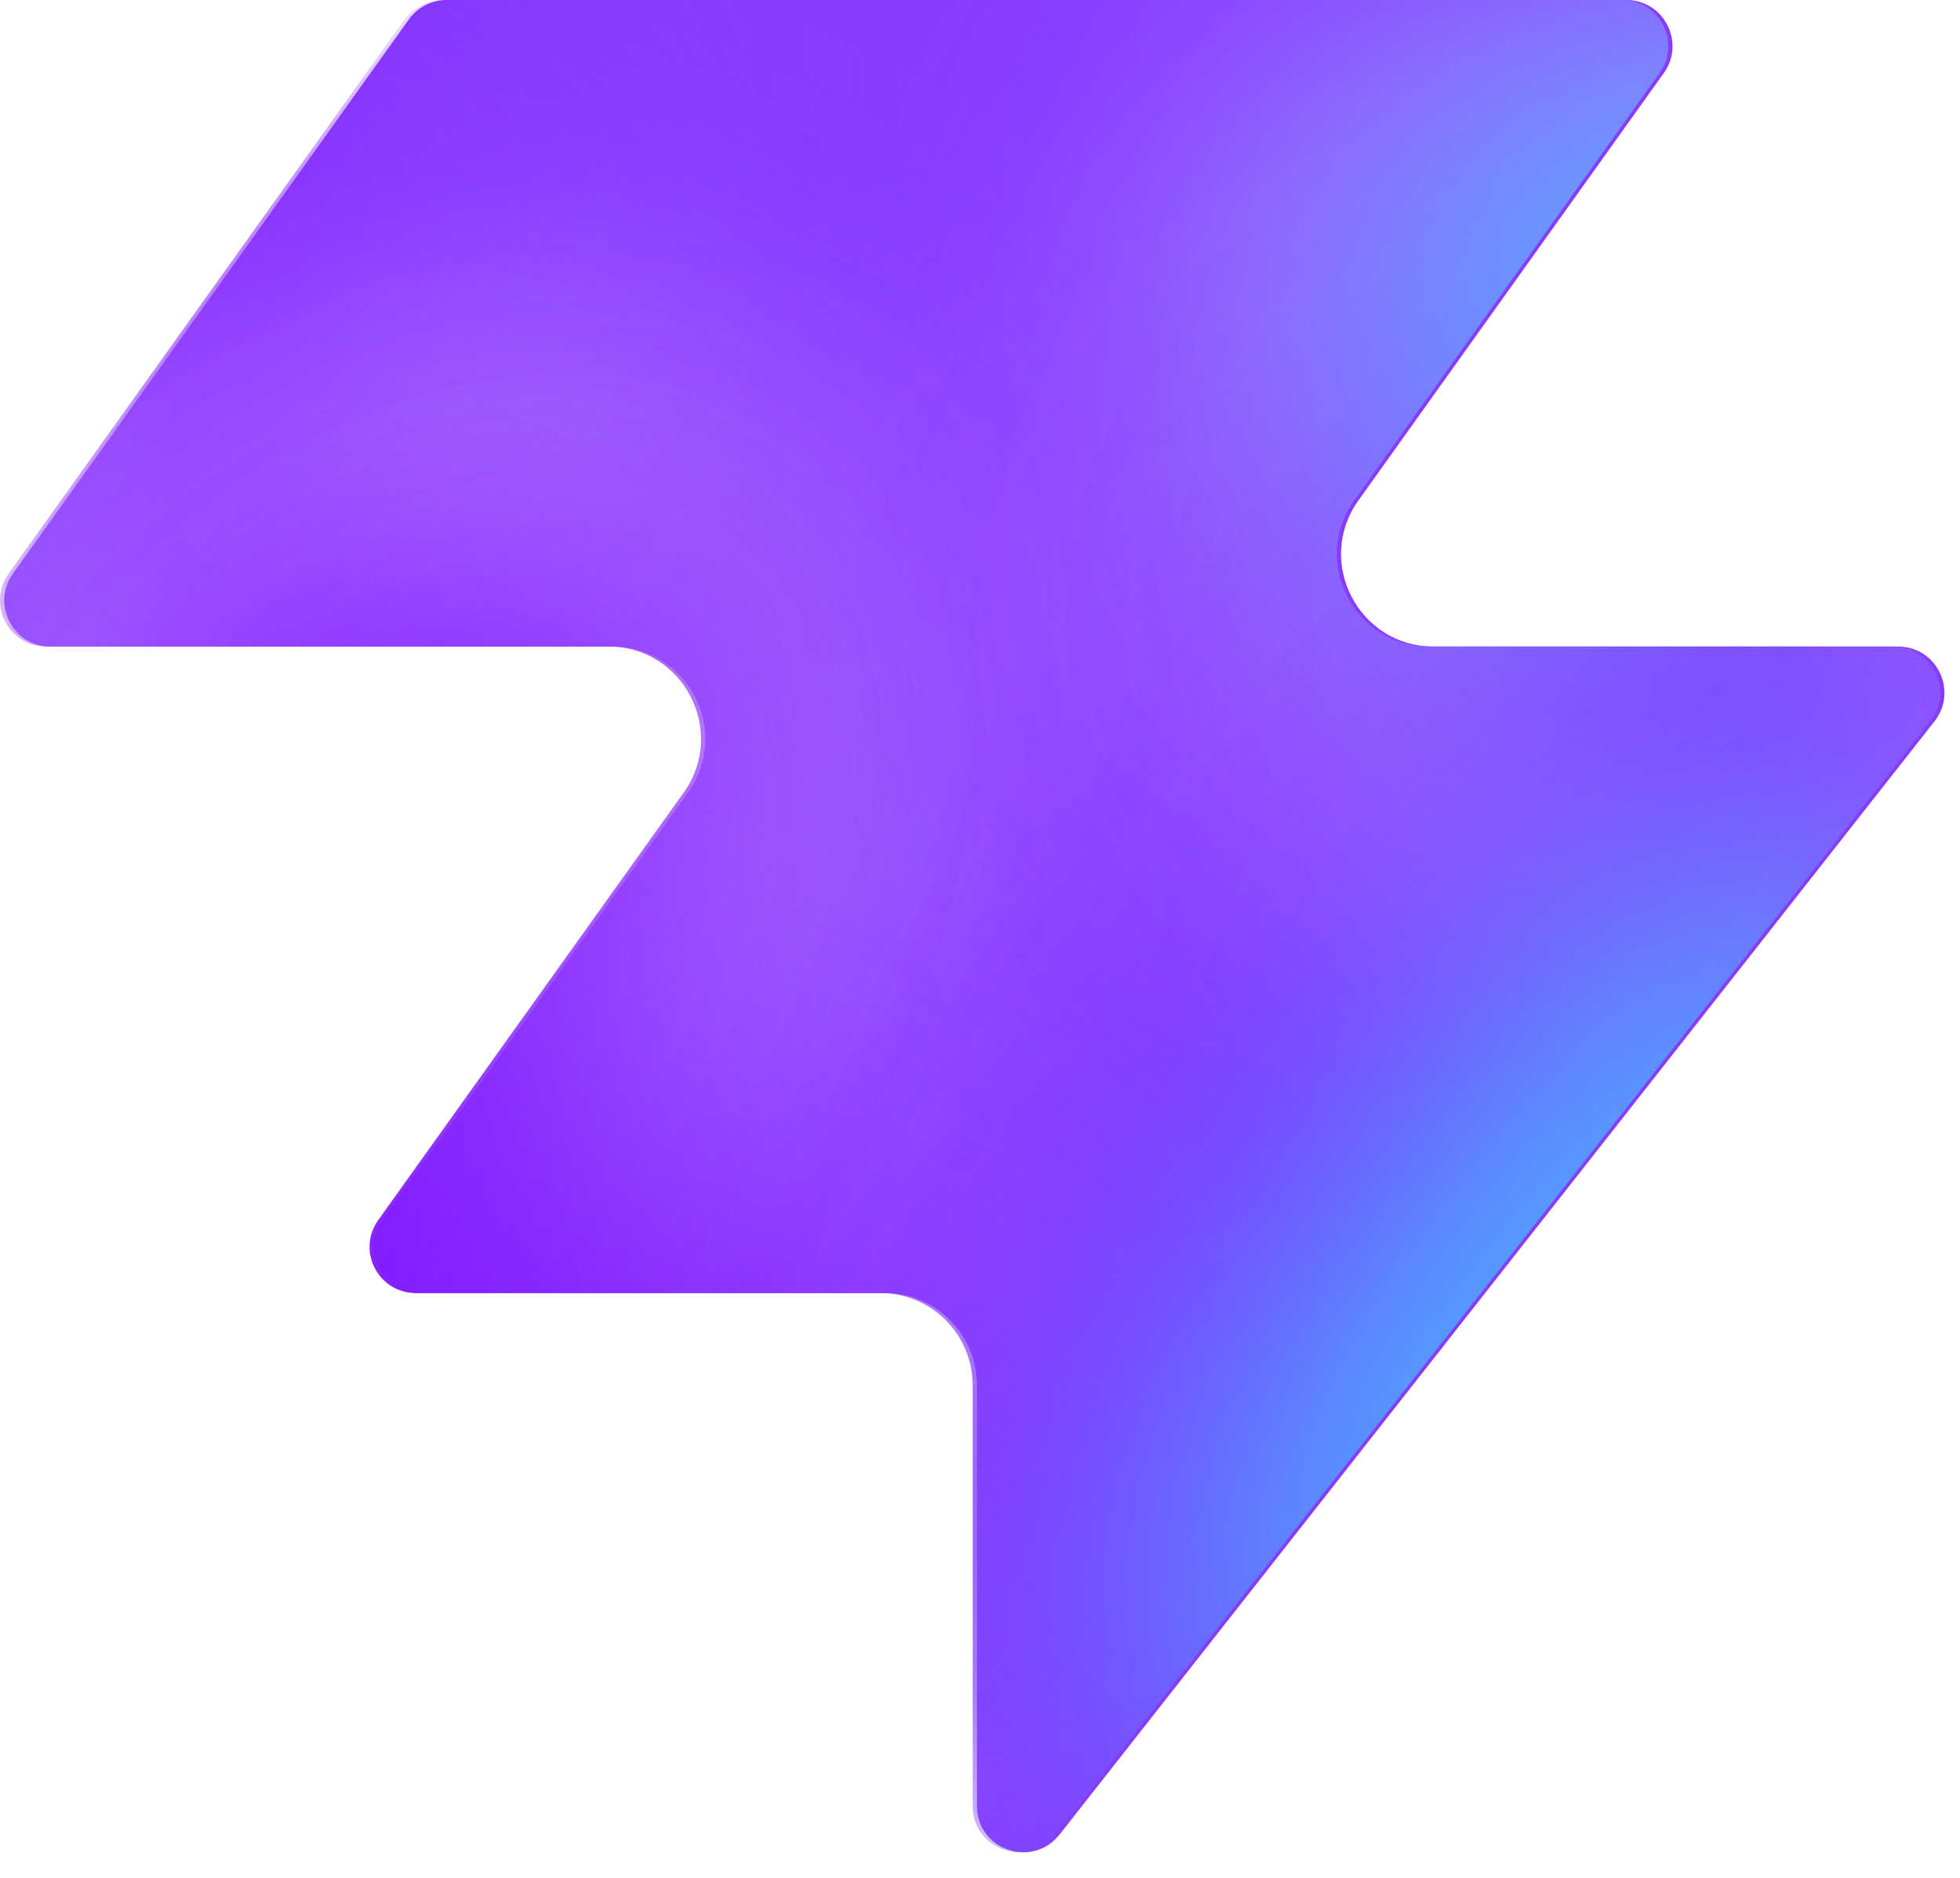
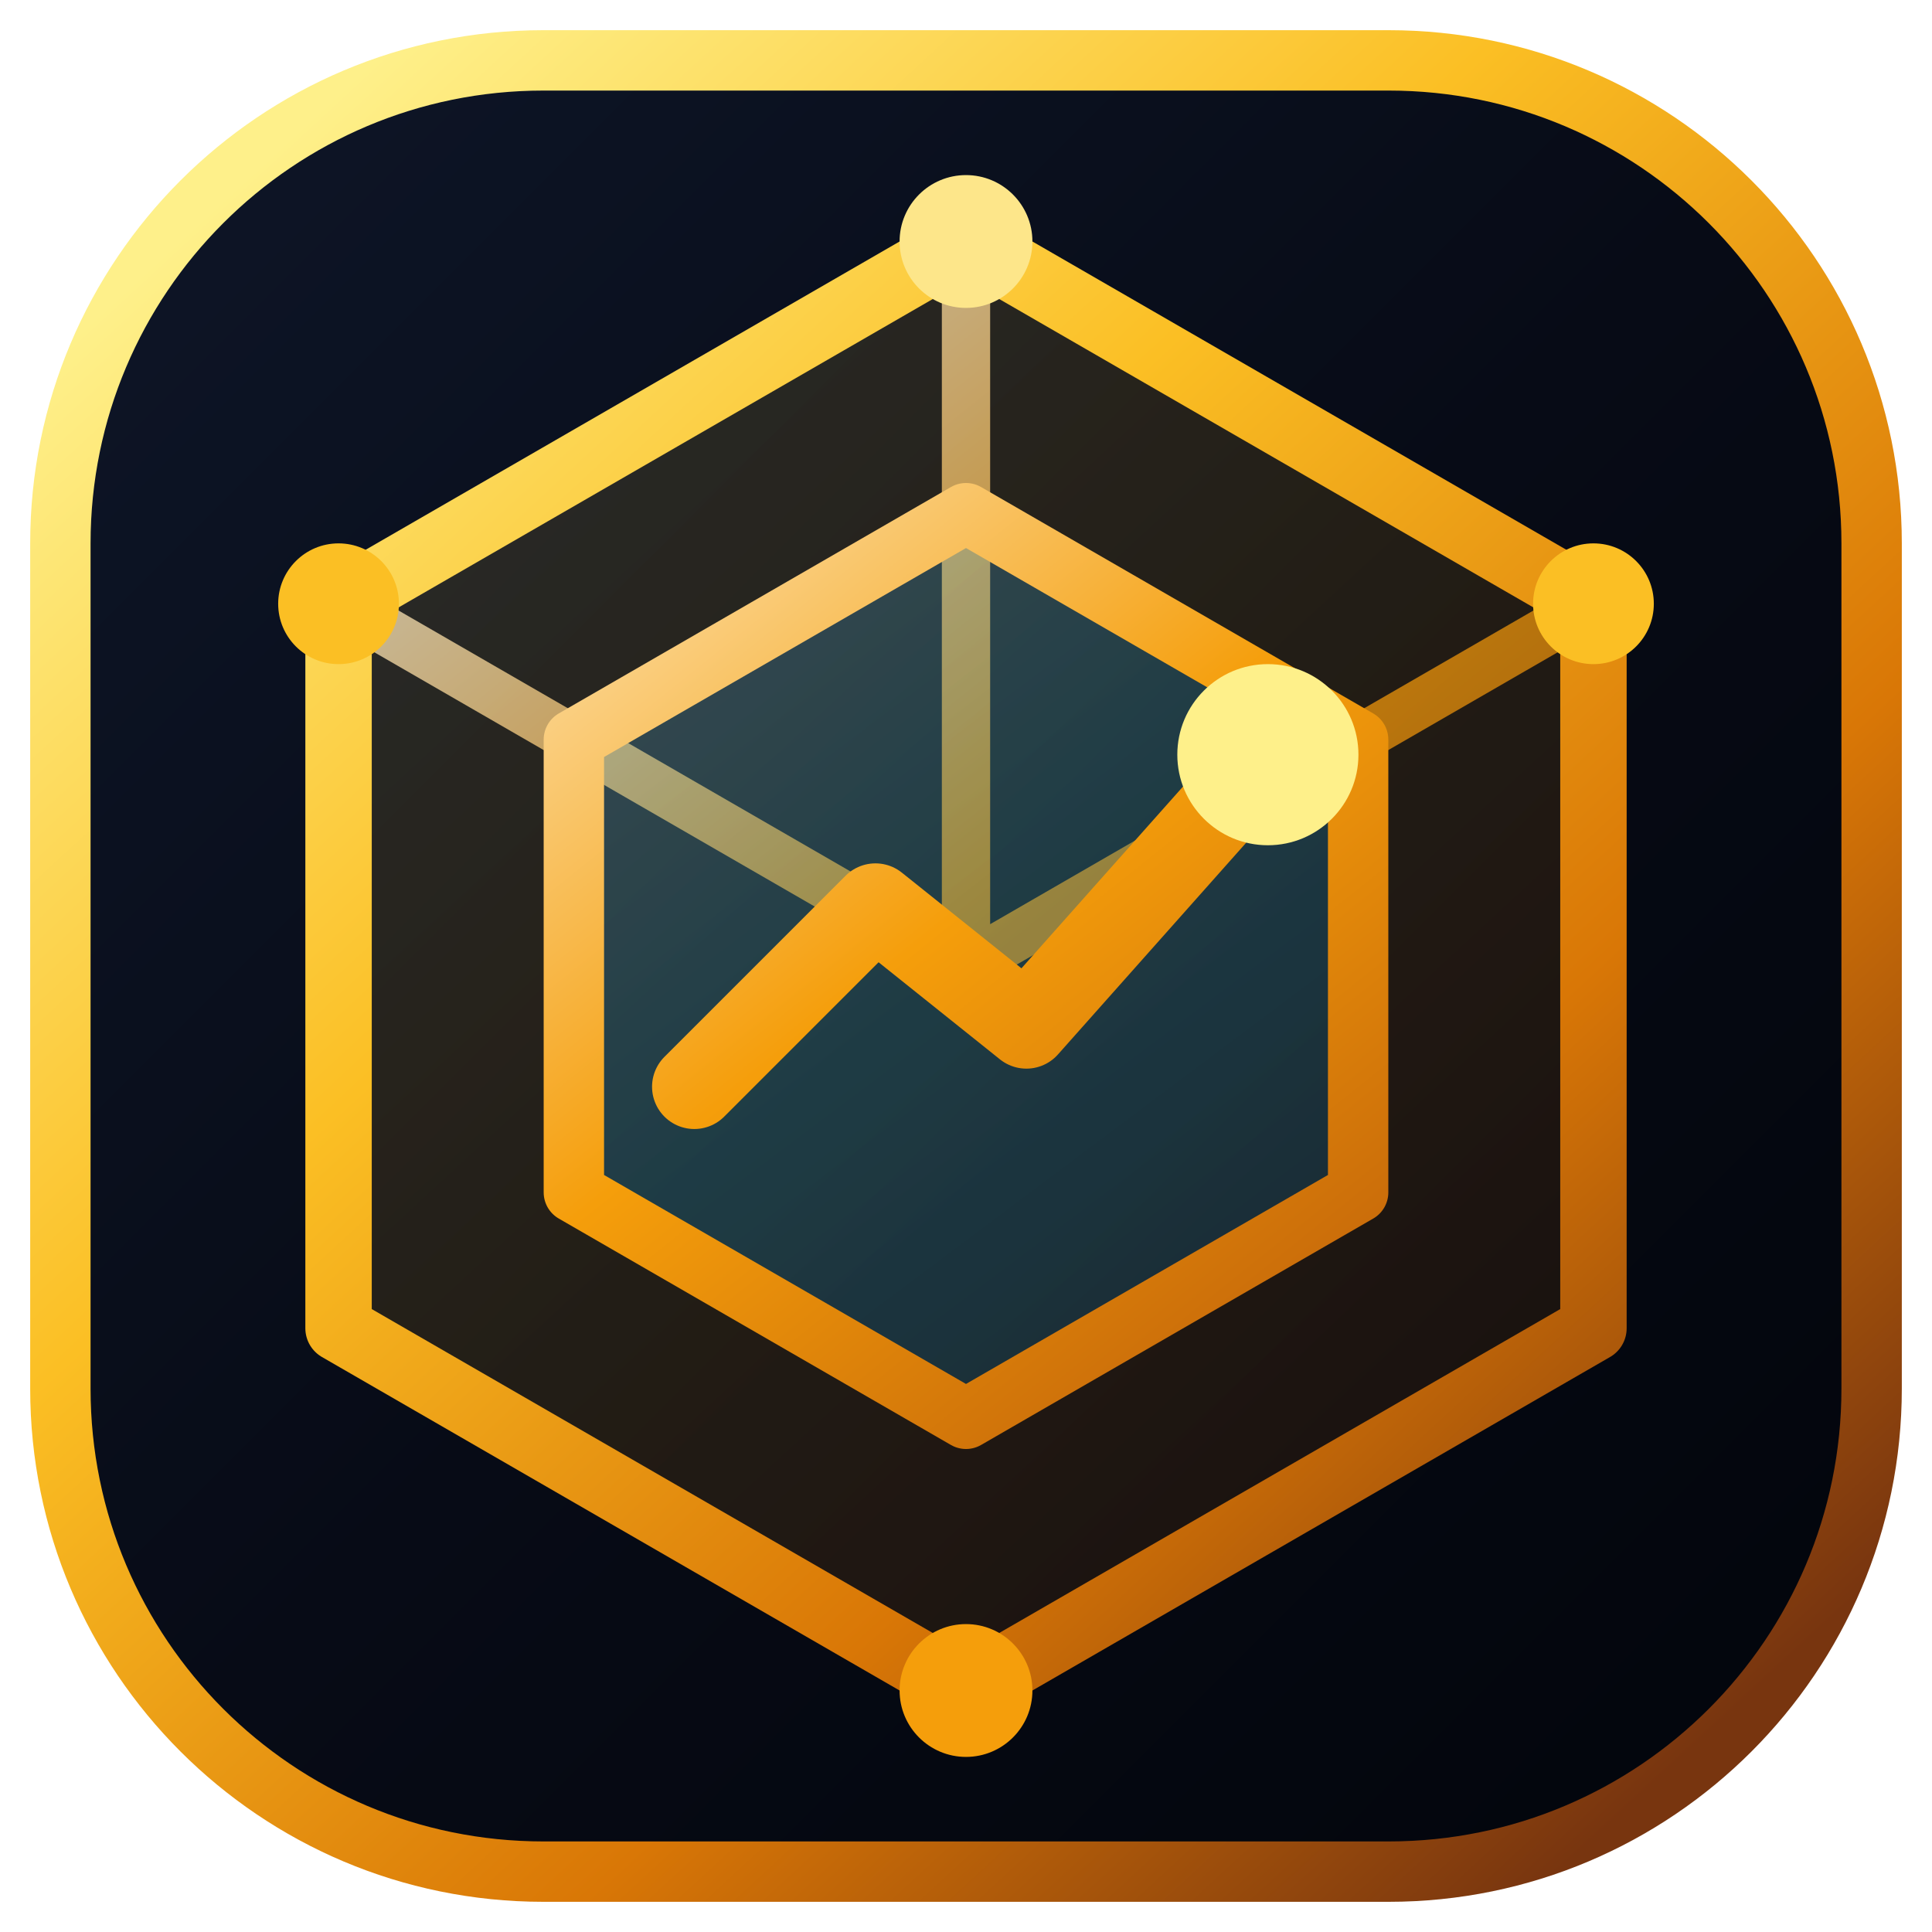
- <svg xmlns="http://www.w3.org/2000/svg" width="48" height="46" fill="none" viewBox="0 0 48 46">
-   <path fill="#863bff" d="M25.946 44.938c-.664.845-2.021.375-2.021-.698V33.937a2.26 2.26 0 0 0-2.262-2.262H10.287c-.92 0-1.456-1.04-.92-1.788l7.48-10.471c1.07-1.497 0-3.578-1.842-3.578H1.237c-.92 0-1.456-1.04-.92-1.788L10.013.474c.214-.297.556-.474.92-.474h28.894c.92 0 1.456 1.04.92 1.788l-7.48 10.471c-1.07 1.498 0 3.579 1.842 3.579h11.377c.943 0 1.473 1.088.89 1.83L25.947 44.94z" style="fill:#863bff;fill:color(display-p3 .525 .23 1);fill-opacity:1" />
-   <mask id="a" width="48" height="46" x="0" y="0" maskUnits="userSpaceOnUse" style="mask-type:alpha">
-     <path fill="#000" d="M25.842 44.938c-.664.844-2.021.375-2.021-.698V33.937a2.26 2.26 0 0 0-2.262-2.262H10.183c-.92 0-1.456-1.04-.92-1.788l7.48-10.471c1.07-1.498 0-3.579-1.842-3.579H1.133c-.92 0-1.456-1.04-.92-1.787L9.91.473c.214-.297.556-.474.92-.474h28.894c.92 0 1.456 1.04.92 1.788l-7.48 10.471c-1.07 1.498 0 3.578 1.842 3.578h11.377c.943 0 1.473 1.088.89 1.832L25.843 44.94z" style="fill:#000;fill-opacity:1" />
-   </mask>
-   <g mask="url(#a)">
-     <g filter="url(#b)">
-       <ellipse cx="5.508" cy="14.704" fill="#ede6ff" rx="5.508" ry="14.704" style="fill:#ede6ff;fill:color(display-p3 .927 .903 1);fill-opacity:1" transform="matrix(.00324 1 1 -.00324 -4.47 31.516)" />
-     </g>
-     <g filter="url(#c)">
-       <ellipse cx="10.399" cy="29.851" fill="#ede6ff" rx="10.399" ry="29.851" style="fill:#ede6ff;fill:color(display-p3 .927 .903 1);fill-opacity:1" transform="matrix(.00324 1 1 -.00324 -39.328 7.883)" />
-     </g>
-     <g filter="url(#d)">
-       <ellipse cx="5.508" cy="30.487" fill="#7e14ff" rx="5.508" ry="30.487" style="fill:#7e14ff;fill:color(display-p3 .492 .077 1);fill-opacity:1" transform="rotate(89.814 -25.913 -14.639)scale(1 -1)" />
-     </g>
-     <g filter="url(#e)">
-       <ellipse cx="5.508" cy="30.599" fill="#7e14ff" rx="5.508" ry="30.599" style="fill:#7e14ff;fill:color(display-p3 .492 .077 1);fill-opacity:1" transform="rotate(89.814 -32.644 -3.334)scale(1 -1)" />
-     </g>
-     <g filter="url(#f)">
-       <ellipse cx="5.508" cy="30.599" fill="#7e14ff" rx="5.508" ry="30.599" style="fill:#7e14ff;fill:color(display-p3 .492 .077 1);fill-opacity:1" transform="matrix(.00324 1 1 -.00324 -34.34 30.47)" />
-     </g>
-     <g filter="url(#g)">
-       <ellipse cx="14.072" cy="22.078" fill="#ede6ff" rx="14.072" ry="22.078" style="fill:#ede6ff;fill:color(display-p3 .927 .903 1);fill-opacity:1" transform="rotate(93.35 24.506 48.493)scale(-1 1)" />
-     </g>
-     <g filter="url(#h)">
-       <ellipse cx="3.47" cy="21.501" fill="#7e14ff" rx="3.47" ry="21.501" style="fill:#7e14ff;fill:color(display-p3 .492 .077 1);fill-opacity:1" transform="rotate(89.009 28.708 47.59)scale(-1 1)" />
-     </g>
-     <g filter="url(#i)">
-       <ellipse cx="3.47" cy="21.501" fill="#7e14ff" rx="3.47" ry="21.501" style="fill:#7e14ff;fill:color(display-p3 .492 .077 1);fill-opacity:1" transform="rotate(89.009 28.708 47.59)scale(-1 1)" />
-     </g>
-     <g filter="url(#j)">
-       <ellipse cx=".387" cy="8.972" fill="#7e14ff" rx="4.407" ry="29.108" style="fill:#7e14ff;fill:color(display-p3 .492 .077 1);fill-opacity:1" transform="rotate(39.51 .387 8.972)" />
-     </g>
-     <g filter="url(#k)">
-       <ellipse cx="47.523" cy="-6.092" fill="#7e14ff" rx="4.407" ry="29.108" style="fill:#7e14ff;fill:color(display-p3 .492 .077 1);fill-opacity:1" transform="rotate(37.892 47.523 -6.092)" />
-     </g>
-     <g filter="url(#l)">
-       <ellipse cx="41.412" cy="6.333" fill="#47bfff" rx="5.971" ry="9.665" style="fill:#47bfff;fill:color(display-p3 .28 .748 1);fill-opacity:1" transform="rotate(37.892 41.412 6.333)" />
-     </g>
-     <g filter="url(#m)">
-       <ellipse cx="-1.879" cy="38.332" fill="#7e14ff" rx="4.407" ry="29.108" style="fill:#7e14ff;fill:color(display-p3 .492 .077 1);fill-opacity:1" transform="rotate(37.892 -1.88 38.332)" />
-     </g>
-     <g filter="url(#n)">
-       <ellipse cx="-1.879" cy="38.332" fill="#7e14ff" rx="4.407" ry="29.108" style="fill:#7e14ff;fill:color(display-p3 .492 .077 1);fill-opacity:1" transform="rotate(37.892 -1.88 38.332)" />
-     </g>
-     <g filter="url(#o)">
-       <ellipse cx="35.651" cy="29.907" fill="#7e14ff" rx="4.407" ry="29.108" style="fill:#7e14ff;fill:color(display-p3 .492 .077 1);fill-opacity:1" transform="rotate(37.892 35.651 29.907)" />
-     </g>
-     <g filter="url(#p)">
-       <ellipse cx="38.418" cy="32.4" fill="#47bfff" rx="5.971" ry="15.297" style="fill:#47bfff;fill:color(display-p3 .28 .748 1);fill-opacity:1" transform="rotate(37.892 38.418 32.4)" />
-     </g>
-   </g>
+ <svg xmlns="http://www.w3.org/2000/svg" viewBox="0 0 64 64" fill="none">
  <defs>
-     <filter id="b" width="60.045" height="41.654" x="-19.77" y="16.149" color-interpolation-filters="sRGB" filterUnits="userSpaceOnUse">
-       <feFlood flood-opacity="0" result="BackgroundImageFix" />
-       <feBlend in="SourceGraphic" in2="BackgroundImageFix" result="shape" />
-       <feGaussianBlur result="effect1_foregroundBlur_2002_17158" stdDeviation="7.659" />
-     </filter>
-     <filter id="c" width="90.34" height="51.437" x="-54.613" y="-7.533" color-interpolation-filters="sRGB" filterUnits="userSpaceOnUse">
-       <feFlood flood-opacity="0" result="BackgroundImageFix" />
-       <feBlend in="SourceGraphic" in2="BackgroundImageFix" result="shape" />
-       <feGaussianBlur result="effect1_foregroundBlur_2002_17158" stdDeviation="7.659" />
-     </filter>
-     <filter id="d" width="79.355" height="29.4" x="-49.64" y="2.03" color-interpolation-filters="sRGB" filterUnits="userSpaceOnUse">
-       <feFlood flood-opacity="0" result="BackgroundImageFix" />
-       <feBlend in="SourceGraphic" in2="BackgroundImageFix" result="shape" />
-       <feGaussianBlur result="effect1_foregroundBlur_2002_17158" stdDeviation="4.596" />
-     </filter>
-     <filter id="e" width="79.579" height="29.4" x="-45.045" y="20.029" color-interpolation-filters="sRGB" filterUnits="userSpaceOnUse">
-       <feFlood flood-opacity="0" result="BackgroundImageFix" />
-       <feBlend in="SourceGraphic" in2="BackgroundImageFix" result="shape" />
-       <feGaussianBlur result="effect1_foregroundBlur_2002_17158" stdDeviation="4.596" />
-     </filter>
-     <filter id="f" width="79.579" height="29.4" x="-43.513" y="21.178" color-interpolation-filters="sRGB" filterUnits="userSpaceOnUse">
-       <feFlood flood-opacity="0" result="BackgroundImageFix" />
-       <feBlend in="SourceGraphic" in2="BackgroundImageFix" result="shape" />
-       <feGaussianBlur result="effect1_foregroundBlur_2002_17158" stdDeviation="4.596" />
-     </filter>
-     <filter id="g" width="74.749" height="58.852" x="15.756" y="-17.901" color-interpolation-filters="sRGB" filterUnits="userSpaceOnUse">
-       <feFlood flood-opacity="0" result="BackgroundImageFix" />
-       <feBlend in="SourceGraphic" in2="BackgroundImageFix" result="shape" />
-       <feGaussianBlur result="effect1_foregroundBlur_2002_17158" stdDeviation="7.659" />
-     </filter>
-     <filter id="h" width="61.377" height="25.362" x="23.548" y="2.284" color-interpolation-filters="sRGB" filterUnits="userSpaceOnUse">
-       <feFlood flood-opacity="0" result="BackgroundImageFix" />
-       <feBlend in="SourceGraphic" in2="BackgroundImageFix" result="shape" />
-       <feGaussianBlur result="effect1_foregroundBlur_2002_17158" stdDeviation="4.596" />
-     </filter>
-     <filter id="i" width="61.377" height="25.362" x="23.548" y="2.284" color-interpolation-filters="sRGB" filterUnits="userSpaceOnUse">
-       <feFlood flood-opacity="0" result="BackgroundImageFix" />
-       <feBlend in="SourceGraphic" in2="BackgroundImageFix" result="shape" />
-       <feGaussianBlur result="effect1_foregroundBlur_2002_17158" stdDeviation="4.596" />
-     </filter>
-     <filter id="j" width="56.045" height="63.649" x="-27.636" y="-22.853" color-interpolation-filters="sRGB" filterUnits="userSpaceOnUse">
-       <feFlood flood-opacity="0" result="BackgroundImageFix" />
-       <feBlend in="SourceGraphic" in2="BackgroundImageFix" result="shape" />
-       <feGaussianBlur result="effect1_foregroundBlur_2002_17158" stdDeviation="4.596" />
-     </filter>
-     <filter id="k" width="54.814" height="64.646" x="20.116" y="-38.415" color-interpolation-filters="sRGB" filterUnits="userSpaceOnUse">
-       <feFlood flood-opacity="0" result="BackgroundImageFix" />
-       <feBlend in="SourceGraphic" in2="BackgroundImageFix" result="shape" />
-       <feGaussianBlur result="effect1_foregroundBlur_2002_17158" stdDeviation="4.596" />
-     </filter>
-     <filter id="l" width="33.541" height="35.313" x="24.641" y="-11.323" color-interpolation-filters="sRGB" filterUnits="userSpaceOnUse">
-       <feFlood flood-opacity="0" result="BackgroundImageFix" />
-       <feBlend in="SourceGraphic" in2="BackgroundImageFix" result="shape" />
-       <feGaussianBlur result="effect1_foregroundBlur_2002_17158" stdDeviation="4.596" />
-     </filter>
-     <filter id="m" width="54.814" height="64.646" x="-29.286" y="6.009" color-interpolation-filters="sRGB" filterUnits="userSpaceOnUse">
-       <feFlood flood-opacity="0" result="BackgroundImageFix" />
-       <feBlend in="SourceGraphic" in2="BackgroundImageFix" result="shape" />
-       <feGaussianBlur result="effect1_foregroundBlur_2002_17158" stdDeviation="4.596" />
-     </filter>
-     <filter id="n" width="54.814" height="64.646" x="-29.286" y="6.009" color-interpolation-filters="sRGB" filterUnits="userSpaceOnUse">
-       <feFlood flood-opacity="0" result="BackgroundImageFix" />
-       <feBlend in="SourceGraphic" in2="BackgroundImageFix" result="shape" />
-       <feGaussianBlur result="effect1_foregroundBlur_2002_17158" stdDeviation="4.596" />
-     </filter>
-     <filter id="o" width="54.814" height="64.646" x="8.244" y="-2.416" color-interpolation-filters="sRGB" filterUnits="userSpaceOnUse">
-       <feFlood flood-opacity="0" result="BackgroundImageFix" />
-       <feBlend in="SourceGraphic" in2="BackgroundImageFix" result="shape" />
-       <feGaussianBlur result="effect1_foregroundBlur_2002_17158" stdDeviation="4.596" />
-     </filter>
-     <filter id="p" width="39.409" height="43.623" x="18.713" y="10.588" color-interpolation-filters="sRGB" filterUnits="userSpaceOnUse">
-       <feFlood flood-opacity="0" result="BackgroundImageFix" />
-       <feBlend in="SourceGraphic" in2="BackgroundImageFix" result="shape" />
-       <feGaussianBlur result="effect1_foregroundBlur_2002_17158" stdDeviation="4.596" />
-     </filter>
+     <linearGradient id="bgObsidian" x1="0" y1="0" x2="64" y2="64" gradientUnits="userSpaceOnUse">
+       <stop offset="0%" stop-color="#0F172A" />
+       <stop offset="50%" stop-color="#070B16" />
+       <stop offset="100%" stop-color="#02040A" />
+     </linearGradient>
+     <linearGradient id="champagneGold" x1="8" y1="6" x2="56" y2="58" gradientUnits="userSpaceOnUse">
+       <stop offset="0%" stop-color="#FEF08A" />
+       <stop offset="35%" stop-color="#FBBF24" />
+       <stop offset="70%" stop-color="#D97706" />
+       <stop offset="100%" stop-color="#78350F" />
+     </linearGradient>
+     <linearGradient id="goldHighlight" x1="16" y1="10" x2="48" y2="50" gradientUnits="userSpaceOnUse">
+       <stop offset="0%" stop-color="#FFFBEB" />
+       <stop offset="50%" stop-color="#F59E0B" />
+       <stop offset="100%" stop-color="#B45309" />
+     </linearGradient>
+     <linearGradient id="royalSapphire" x1="20" y1="16" x2="44" y2="48" gradientUnits="userSpaceOnUse">
+       <stop offset="0%" stop-color="#7DD3FC" />
+       <stop offset="50%" stop-color="#0EA5E9" />
+       <stop offset="100%" stop-color="#0369A1" />
+     </linearGradient>
  </defs>
+   <rect x="2" y="2" width="60" height="60" rx="16" fill="url(#bgObsidian)" stroke="url(#champagneGold)" stroke-width="2" />
+   <path d="M32 8L52.785 20V44L32 56L11.215 44V20L32 8Z" fill="url(#champagneGold)" fill-opacity="0.12" stroke="url(#champagneGold)" stroke-width="2.2" stroke-linejoin="round" />
+   <path d="M32 8V32M32 32L52.785 20M32 32L11.215 20" stroke="url(#goldHighlight)" stroke-width="1.6" stroke-linecap="round" stroke-opacity="0.75" />
+   <path d="M32 17L44.99 24.5V39.5L32 47L19.01 39.5V24.5L32 17Z" fill="url(#royalSapphire)" fill-opacity="0.22" stroke="url(#goldHighlight)" stroke-width="2" stroke-linejoin="round" />
+   <path d="M23 36L29 30L34 34L42 25" stroke="url(#goldHighlight)" stroke-width="2.8" stroke-linecap="round" stroke-linejoin="round" />
+   <circle cx="42" cy="25" r="3" fill="#FEF08A" />
+   <circle cx="32" cy="8" r="2.2" fill="#FDE68A" />
+   <circle cx="52.785" cy="20" r="2" fill="#FBBF24" />
+   <circle cx="11.215" cy="20" r="2" fill="#FBBF24" />
+   <circle cx="32" cy="56" r="2.2" fill="#F59E0B" />
</svg>
